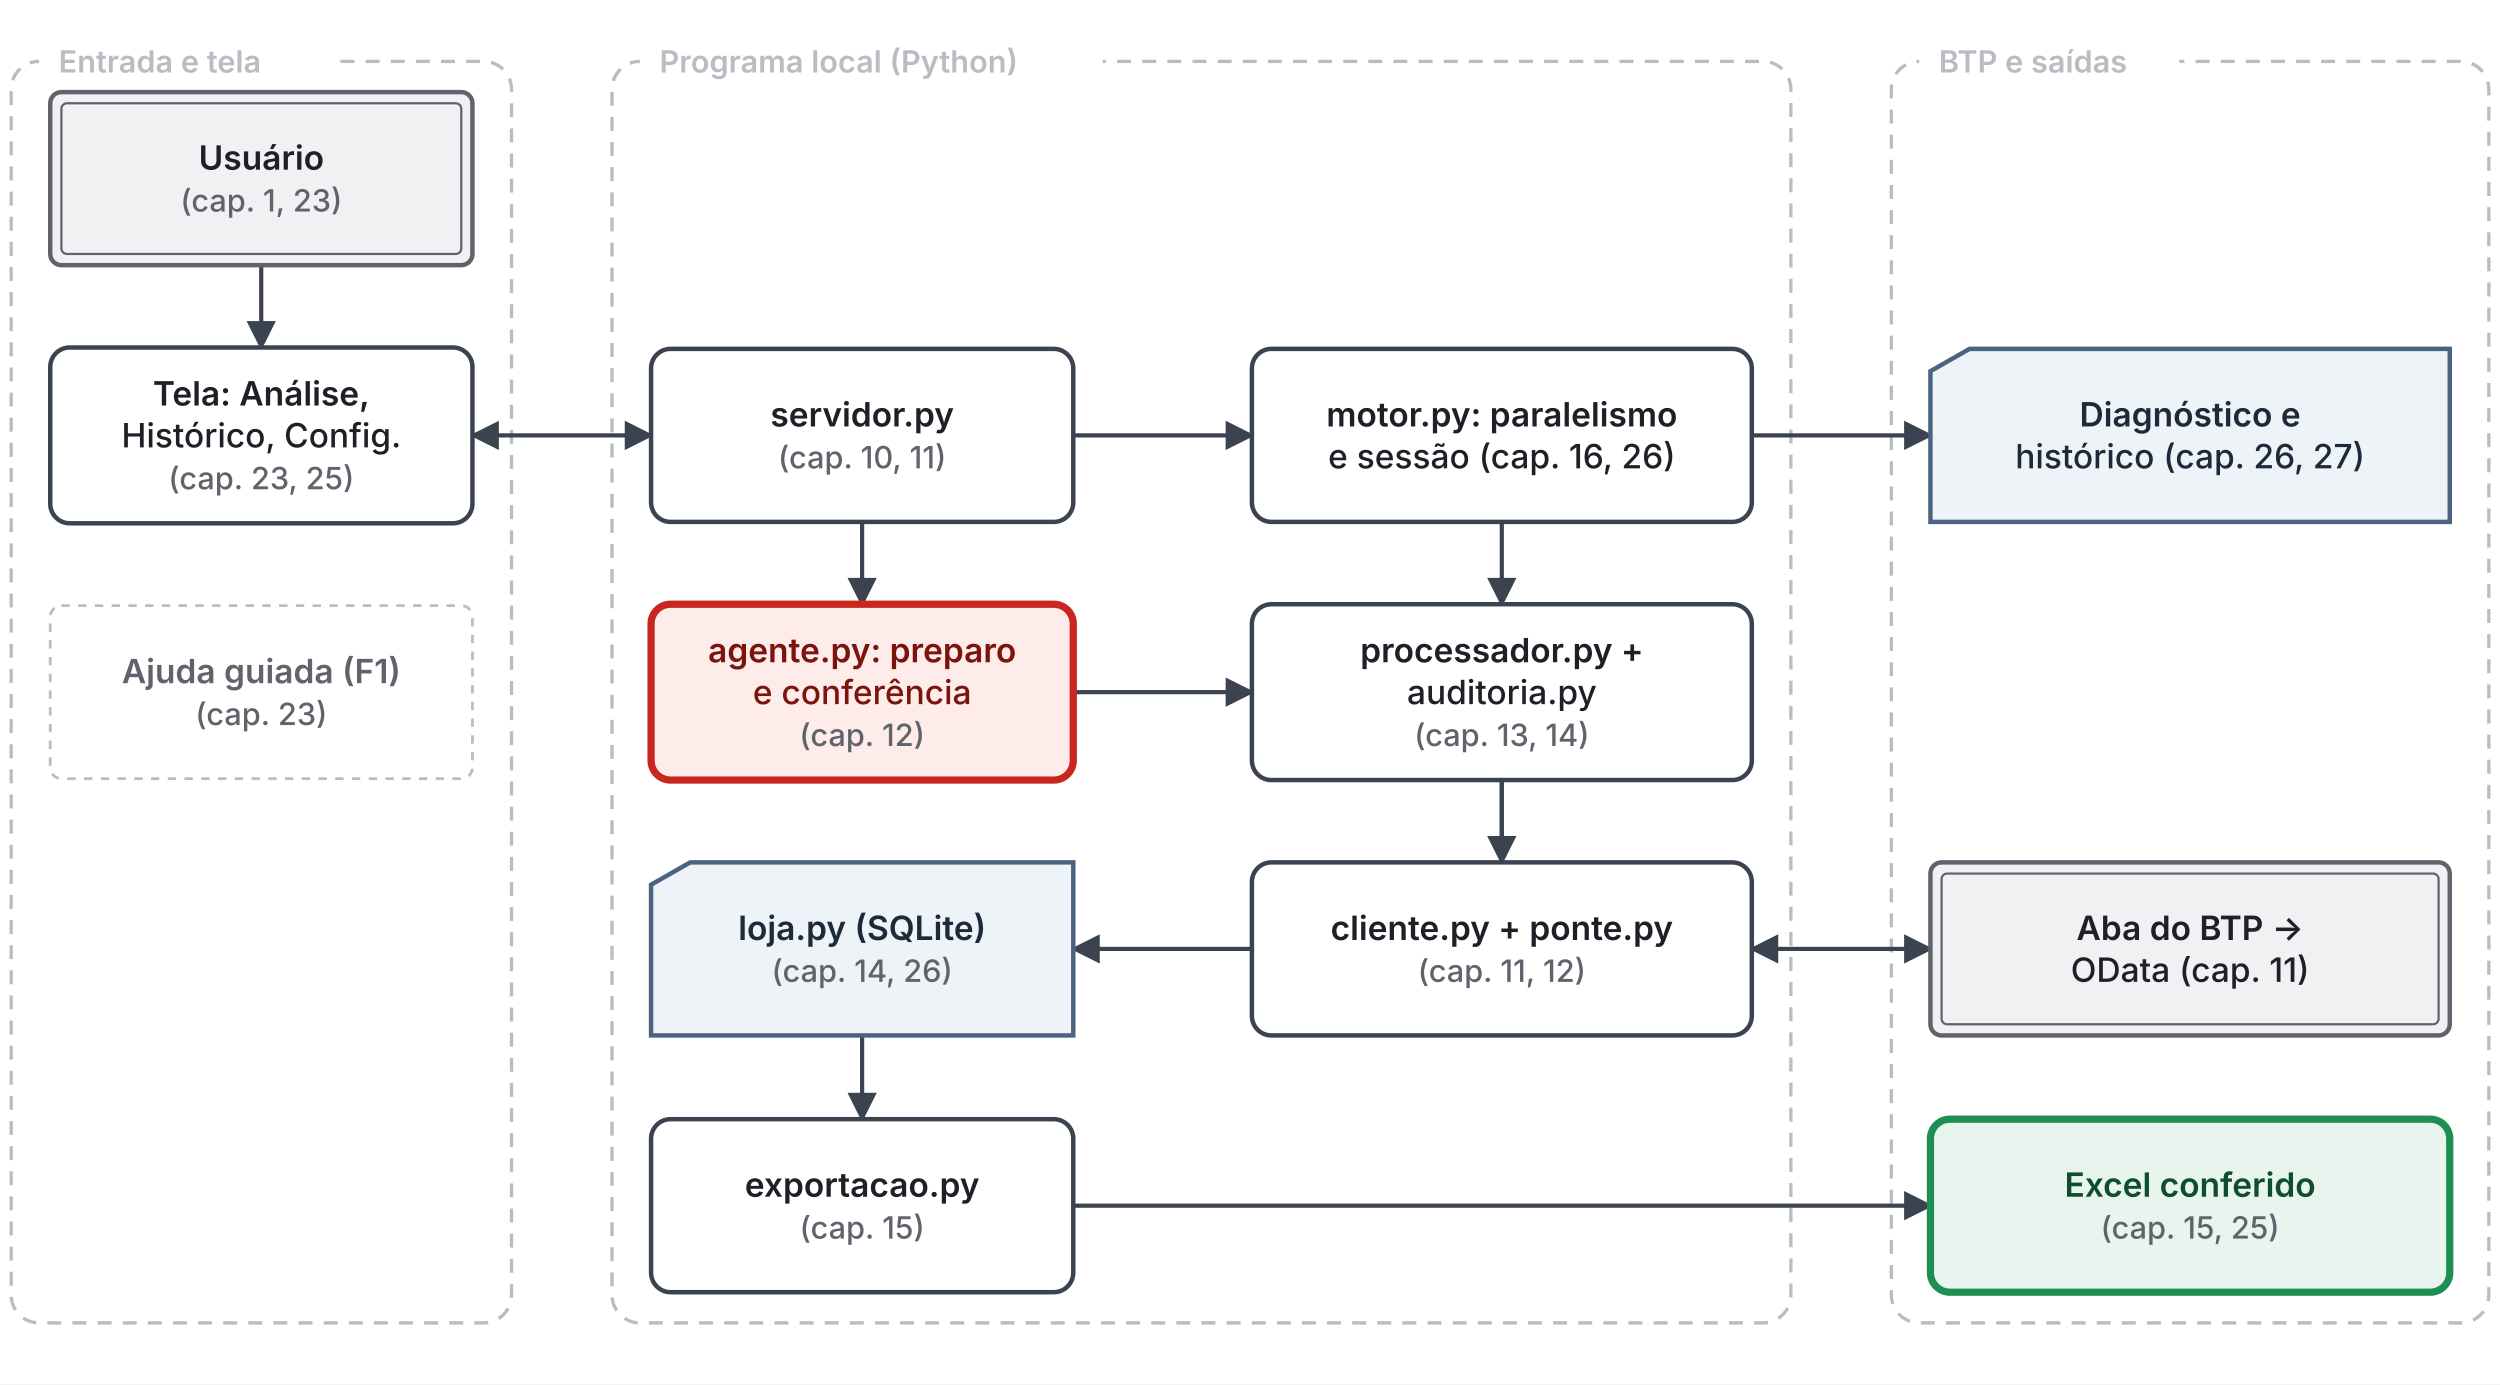
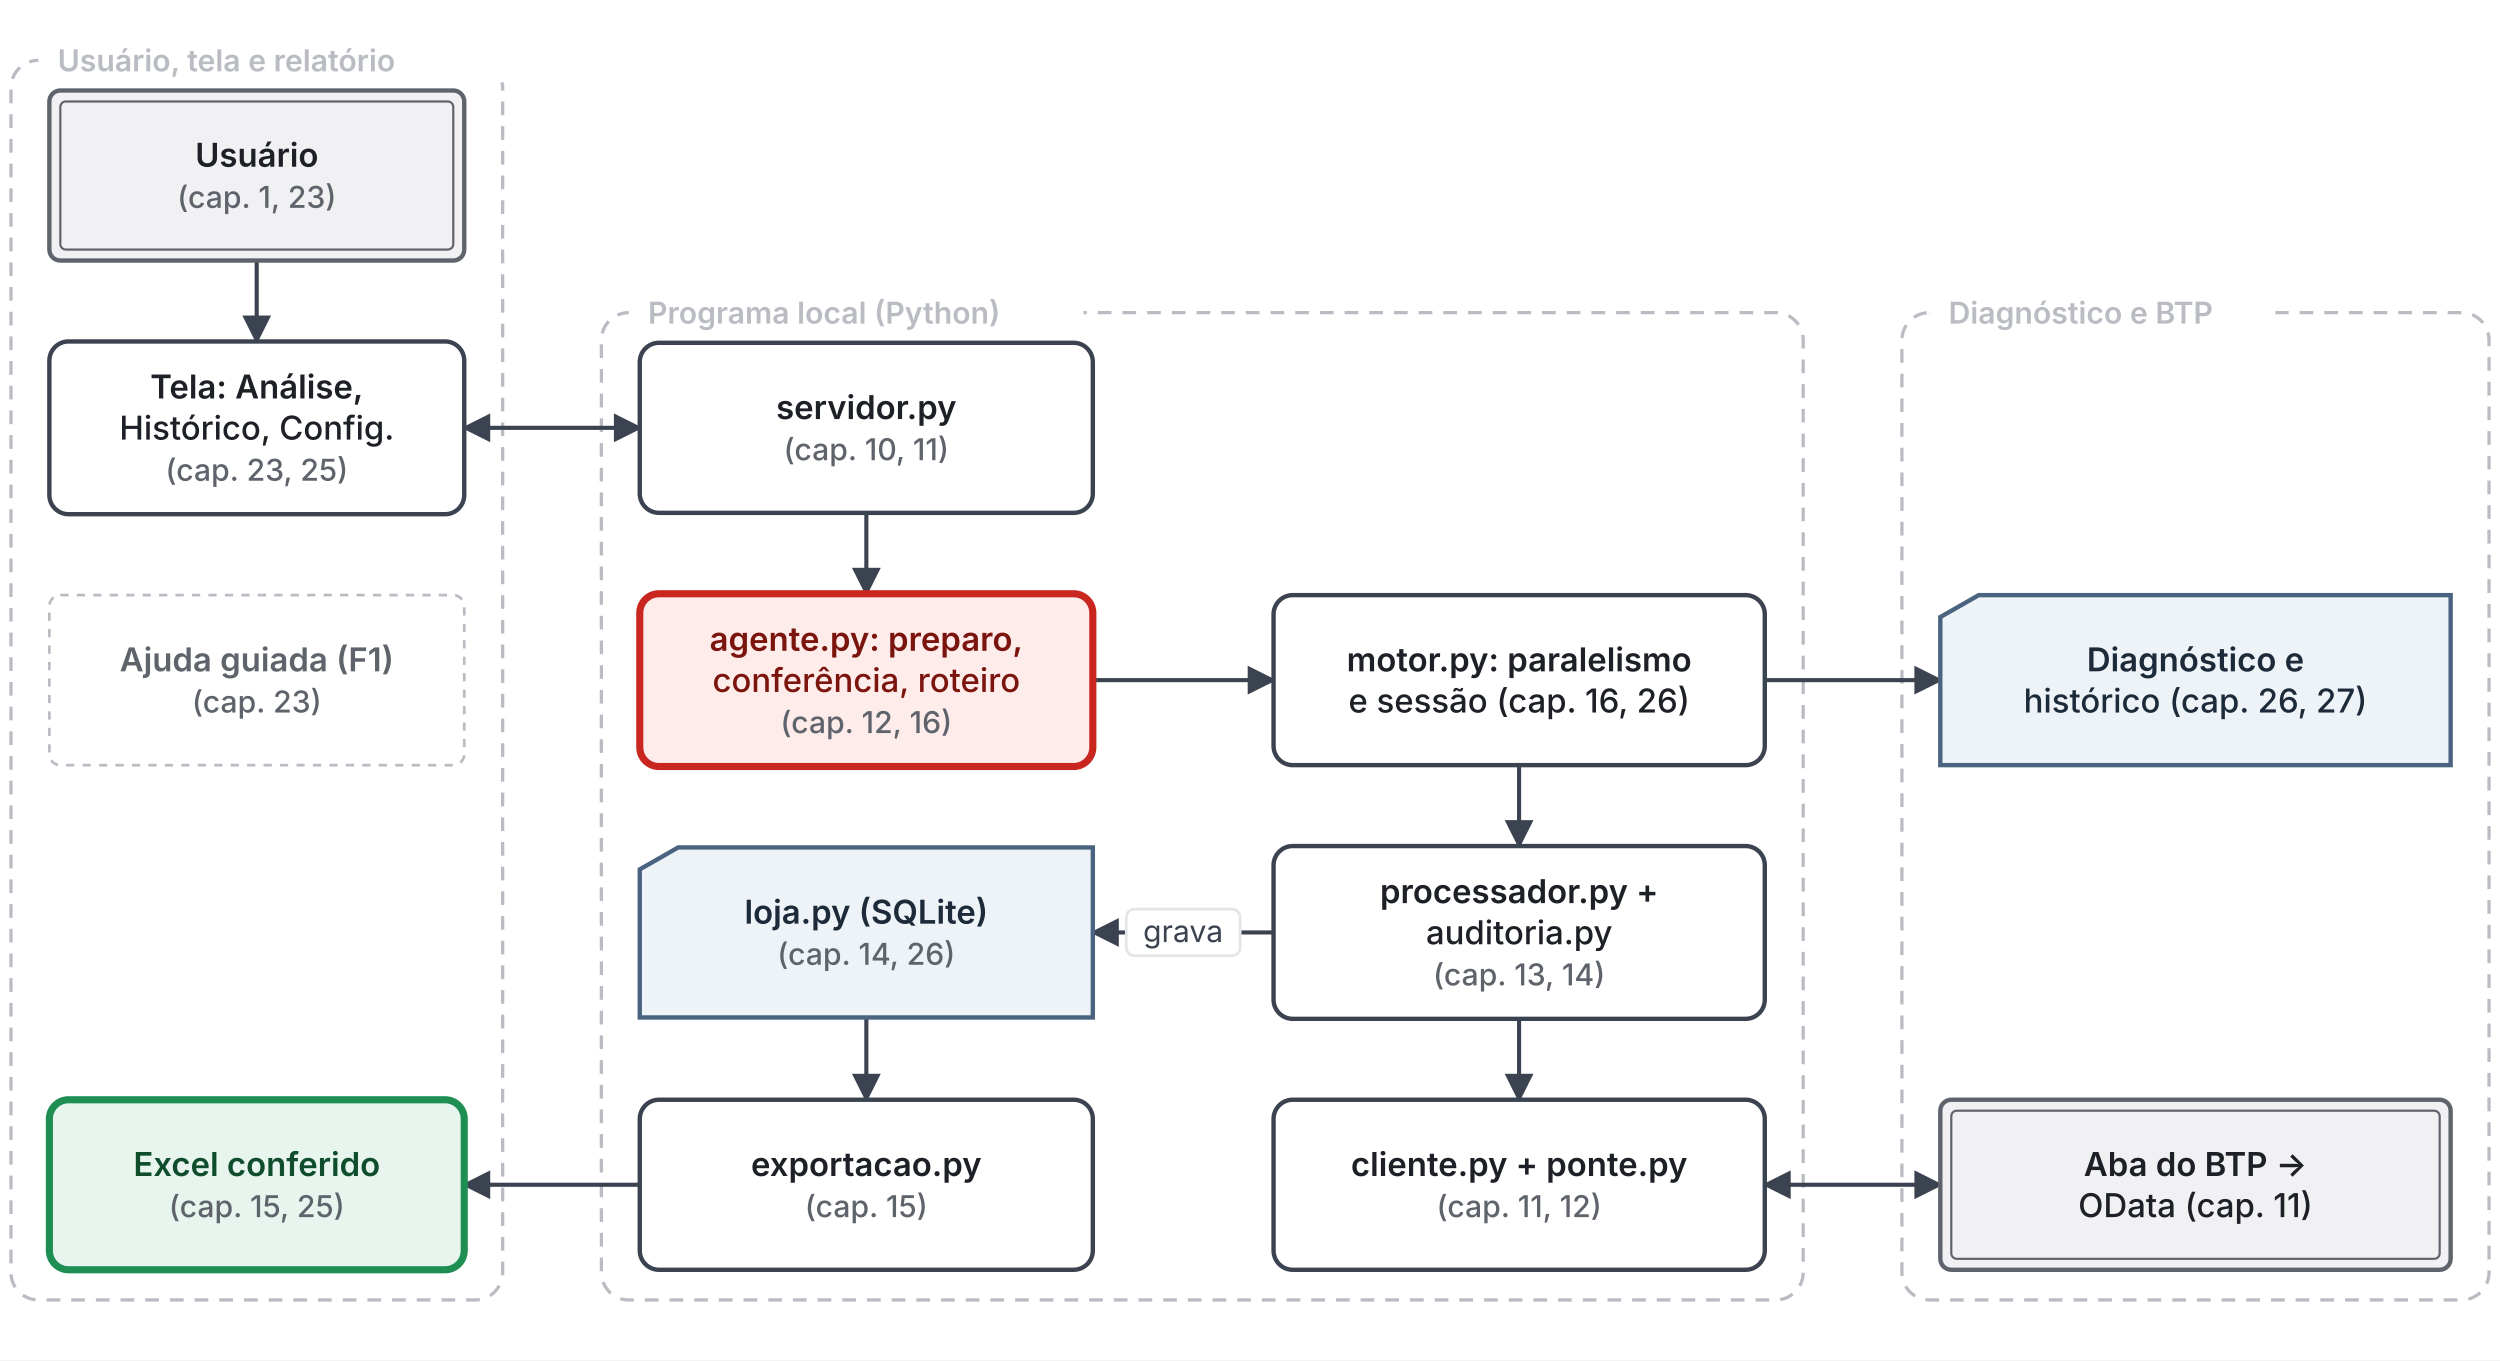
- <svg xmlns="http://www.w3.org/2000/svg" viewBox="0 0 895.76 496" width="895.76" height="496" role="img" aria-label="Mapa integrado do sistema (com os capítulos de referência)" font-family="Inter, 'DejaVu Sans', sans-serif">
+ <svg xmlns="http://www.w3.org/2000/svg" viewBox="0 0 911.58 496" width="911.58" height="496" role="img" aria-label="Mapa integrado do sistema (com os capítulos de referência)" font-family="Inter, 'DejaVu Sans', sans-serif">
  <defs>
    <marker id="pt" viewBox="0 0 10 10" refX="9" refY="5" markerWidth="7" markerHeight="7" orient="auto-start-reverse">
      <path d="M0,0 L10,5 L0,10 z" fill="#3B4250" />
    </marker>
    <marker id="pte" viewBox="0 0 10 10" refX="9" refY="5" markerWidth="7" markerHeight="7" orient="auto-start-reverse">
      <path d="M0,0 L10,5 L0,10 z" fill="#C21F14" />
    </marker>
  </defs>
-   <rect x="0" y="0" width="895.76" height="496" fill="#FFFFFF" />
+   <rect x="0" y="0" width="911.58" height="496" fill="#FFFFFF" />
  <rect x="4" y="22" width="179.28" height="452" rx="10" fill="none" stroke="#B9BCC2" stroke-dasharray="5 4" stroke-width="1.2" />
-   <rect x="14" y="14" width="106.4" height="16" fill="#FFFFFF" />
-   <text x="21" y="26" font-size="11" font-weight="600" fill="#B9BCC2">Entrada e tela</text>
-   <rect x="219.28" y="22" width="422.4" height="452" rx="10" fill="none" stroke="#B9BCC2" stroke-dasharray="5 4" stroke-width="1.2" />
-   <rect x="229.28" y="14" width="165.8" height="16" fill="#FFFFFF" />
-   <text x="236.28" y="26" font-size="11" font-weight="600" fill="#B9BCC2">Programa local (Python)</text>
-   <rect x="677.68" y="22" width="214.08" height="452" rx="10" fill="none" stroke="#B9BCC2" stroke-dasharray="5 4" stroke-width="1.2" />
-   <rect x="687.68" y="14" width="93.2" height="16" fill="#FFFFFF" />
-   <text x="694.68" y="26" font-size="11" font-weight="600" fill="#B9BCC2">BTP e saídas</text>
+   <rect x="14" y="14" width="179.0" height="16" fill="#FFFFFF" />
+   <text x="21" y="26" font-size="11" font-weight="600" fill="#B9BCC2">Usuário, tela e relatório</text>
+   <rect x="219.28" y="114" width="438.22" height="360" rx="10" fill="none" stroke="#B9BCC2" stroke-dasharray="5 4" stroke-width="1.2" />
+   <rect x="229.28" y="106" width="165.8" height="16" fill="#FFFFFF" />
+   <text x="236.28" y="118" font-size="11" font-weight="600" fill="#B9BCC2">Programa local (Python)</text>
+   <rect x="693.5" y="114" width="214.08" height="360" rx="10" fill="none" stroke="#B9BCC2" stroke-dasharray="5 4" stroke-width="1.2" />
+   <rect x="703.5" y="106" width="126.2" height="16" fill="#FFFFFF" />
+   <text x="710.5" y="118" font-size="11" font-weight="600" fill="#B9BCC2">Diagnóstico e BTP</text>
  <path d="M93.6,95.0 L93.6,124.5" fill="none" stroke="#3B4250" stroke-width="1.5" marker-end="url(#pt)" />
  <path d="M169.3,156.0 L233.3,156.0" fill="none" stroke="#3B4250" stroke-width="1.5" marker-start="url(#pt)" marker-end="url(#pt)" />
-   <path d="M308.9,187.0 L308.9,216.5" fill="none" stroke="#3B4250" stroke-width="1.5" marker-end="url(#pt)" />
-   <path d="M384.6,248.0 L448.6,248.0" fill="none" stroke="#3B4250" stroke-width="1.5" marker-end="url(#pt)" />
-   <path d="M384.6,156.0 L448.6,156.0" fill="none" stroke="#3B4250" stroke-width="1.5" marker-end="url(#pt)" />
-   <path d="M538.1,187.0 L538.1,216.5" fill="none" stroke="#3B4250" stroke-width="1.5" marker-end="url(#pt)" />
-   <path d="M538.1,279.5 L538.1,309.0" fill="none" stroke="#3B4250" stroke-width="1.5" marker-end="url(#pt)" />
-   <path d="M627.7,340.0 L691.7,340.0" fill="none" stroke="#3B4250" stroke-width="1.5" marker-start="url(#pt)" marker-end="url(#pt)" />
-   <path d="M538.1,279.5 L538.1,340.0 L384.6,340.0" fill="none" stroke="#3B4250" stroke-width="1.5" marker-end="url(#pt)" />
-   <path d="M308.9,371.0 L308.9,401.0" fill="none" stroke="#3B4250" stroke-width="1.5" marker-end="url(#pt)" />
-   <path d="M384.6,432.0 L691.7,432.0" fill="none" stroke="#3B4250" stroke-width="1.5" marker-end="url(#pt)" />
-   <path d="M627.7,156.0 L691.7,156.0" fill="none" stroke="#3B4250" stroke-width="1.5" marker-end="url(#pt)" />
+   <path d="M315.9,187.0 L315.9,216.5" fill="none" stroke="#3B4250" stroke-width="1.5" marker-end="url(#pt)" />
+   <path d="M398.5,248.0 L464.4,248.0" fill="none" stroke="#3B4250" stroke-width="1.5" marker-end="url(#pt)" />
+   <path d="M643.5,248.0 L707.5,248.0" fill="none" stroke="#3B4250" stroke-width="1.5" marker-end="url(#pt)" />
+   <path d="M553.9,279.0 L553.9,308.5" fill="none" stroke="#3B4250" stroke-width="1.5" marker-end="url(#pt)" />
+   <path d="M464.4,340.0 L398.5,340.0" fill="none" stroke="#3B4250" stroke-width="1.5" marker-end="url(#pt)" />
+   <rect x="410.7" y="331.5" width="41.5" height="17" rx="3" fill="#FFFFFF" stroke="#E4E5E8" />
+   <text x="431.4" y="343.5" font-size="11" text-anchor="middle" fill="#3B4250">grava</text>
+   <path d="M553.9,371.5 L553.9,401.0" fill="none" stroke="#3B4250" stroke-width="1.5" marker-end="url(#pt)" />
+   <path d="M643.5,432.0 L707.5,432.0" fill="none" stroke="#3B4250" stroke-width="1.5" marker-start="url(#pt)" marker-end="url(#pt)" />
+   <path d="M315.9,371.0 L315.9,401.0" fill="none" stroke="#3B4250" stroke-width="1.5" marker-end="url(#pt)" />
+   <path d="M233.3,432.0 L169.3,432.0" fill="none" stroke="#3B4250" stroke-width="1.5" marker-end="url(#pt)" />
  <rect x="18.0" y="33.0" width="151.28" height="62" rx="4" fill="#F1F1F3" stroke="#5F636B" stroke-width="1.6" />
  <rect x="22.0" y="37.0" width="143.28" height="54" rx="2" fill="none" stroke="#5F636B" stroke-width="0.8" />
  <text x="93.64" y="60.8" font-size="12" font-weight="600" text-anchor="middle" fill="#1D2026">Usuário</text>
  <text x="93.64" y="75.8" font-size="11" font-weight="500" text-anchor="middle" fill="#5F636B">(cap. 1, 23)</text>
  <rect x="18.0" y="124.5" width="151.28" height="63" rx="7" fill="#FFFFFF" stroke="#3B4250" stroke-width="1.6" />
  <text x="93.64" y="145.3" font-size="12" font-weight="600" text-anchor="middle" fill="#1D2026">Tela: Análise,</text>
  <text x="93.64" y="160.3" font-size="12" font-weight="500" text-anchor="middle" fill="#1D2026">Histórico, Config.</text>
  <text x="93.64" y="175.3" font-size="11" font-weight="500" text-anchor="middle" fill="#5F636B">(cap. 23, 25)</text>
  <rect x="18.0" y="217.0" width="151.28" height="62" rx="4" fill="#FFFFFF" stroke="#B9BCC2" stroke-width="1" stroke-dasharray="3 3" />
  <text x="93.64" y="244.8" font-size="12" font-weight="600" text-anchor="middle" fill="#5F636B">Ajuda guiada (F1)</text>
  <text x="93.64" y="259.8" font-size="11" font-weight="500" text-anchor="middle" fill="#5F636B">(cap. 23)</text>
-   <rect x="233.28" y="125.0" width="151.28" height="62" rx="7" fill="#FFFFFF" stroke="#3B4250" stroke-width="1.6" />
-   <text x="308.92" y="152.8" font-size="12" font-weight="600" text-anchor="middle" fill="#1D2026">servidor.py</text>
-   <text x="308.92" y="167.8" font-size="11" font-weight="500" text-anchor="middle" fill="#5F636B">(cap. 10, 11)</text>
-   <rect x="233.28" y="216.5" width="151.28" height="63" rx="7" fill="#FDECEA" stroke="#C8261E" stroke-width="2.6" />
-   <text x="308.92" y="237.3" font-size="12" font-weight="600" text-anchor="middle" fill="#7A140D">agente.py: preparo</text>
-   <text x="308.92" y="252.3" font-size="12" font-weight="500" text-anchor="middle" fill="#7A140D">e conferência</text>
-   <text x="308.92" y="267.3" font-size="11" font-weight="500" text-anchor="middle" fill="#5F636B">(cap. 12)</text>
-   <rect x="448.56" y="125.0" width="179.12" height="62" rx="7" fill="#FFFFFF" stroke="#3B4250" stroke-width="1.6" />
-   <text x="538.12" y="152.8" font-size="12" font-weight="600" text-anchor="middle" fill="#1D2026">motor.py: paralelismo</text>
-   <text x="538.12" y="167.8" font-size="12" font-weight="500" text-anchor="middle" fill="#1D2026">e sessão (cap. 16, 26)</text>
-   <rect x="448.56" y="216.5" width="179.12" height="63" rx="7" fill="#FFFFFF" stroke="#3B4250" stroke-width="1.6" />
-   <text x="538.12" y="237.3" font-size="12" font-weight="600" text-anchor="middle" fill="#1D2026">processador.py +</text>
-   <text x="538.12" y="252.3" font-size="12" font-weight="500" text-anchor="middle" fill="#1D2026">auditoria.py</text>
-   <text x="538.12" y="267.3" font-size="11" font-weight="500" text-anchor="middle" fill="#5F636B">(cap. 13, 14)</text>
-   <rect x="448.56" y="309.0" width="179.12" height="62" rx="7" fill="#FFFFFF" stroke="#3B4250" stroke-width="1.6" />
-   <text x="538.12" y="336.8" font-size="12" font-weight="600" text-anchor="middle" fill="#1D2026">cliente.py + ponte.py</text>
-   <text x="538.12" y="351.8" font-size="11" font-weight="500" text-anchor="middle" fill="#5F636B">(cap. 11, 12)</text>
-   <path d="M233.28,317.0 L247.28,309.0 L384.56,309.0 L384.56,371.0 L233.28,371.0 Z" fill="#EEF3F8" stroke="#4A6380" stroke-width="1.6" />
-   <text x="308.92" y="336.8" font-size="12" font-weight="600" text-anchor="middle" fill="#1D2A3A">loja.py (SQLite)</text>
-   <text x="308.92" y="351.8" font-size="11" font-weight="500" text-anchor="middle" fill="#5F636B">(cap. 14, 26)</text>
-   <rect x="233.28" y="401.0" width="151.28" height="62" rx="7" fill="#FFFFFF" stroke="#3B4250" stroke-width="1.6" />
-   <text x="308.92" y="428.8" font-size="12" font-weight="600" text-anchor="middle" fill="#1D2026">exportacao.py</text>
-   <text x="308.92" y="443.8" font-size="11" font-weight="500" text-anchor="middle" fill="#5F636B">(cap. 15)</text>
-   <rect x="691.68" y="309.0" width="186.08" height="62" rx="4" fill="#F1F1F3" stroke="#5F636B" stroke-width="1.6" />
-   <rect x="695.68" y="313.0" width="178.08" height="54" rx="2" fill="none" stroke="#5F636B" stroke-width="0.8" />
-   <text x="784.72" y="336.8" font-size="12" font-weight="600" text-anchor="middle" fill="#1D2026">Aba do BTP →</text>
-   <text x="784.72" y="351.8" font-size="12" font-weight="500" text-anchor="middle" fill="#1D2026">OData (cap. 11)</text>
-   <rect x="691.68" y="401.0" width="186.08" height="62" rx="7" fill="#E7F5EE" stroke="#1E8E52" stroke-width="2.6" />
-   <text x="784.72" y="428.8" font-size="12" font-weight="600" text-anchor="middle" fill="#0F4D2C">Excel conferido</text>
-   <text x="784.72" y="443.8" font-size="11" font-weight="500" text-anchor="middle" fill="#5F636B">(cap. 15, 25)</text>
-   <path d="M691.68,133.0 L705.68,125.0 L877.76,125.0 L877.76,187.0 L691.68,187.0 Z" fill="#EEF3F8" stroke="#4A6380" stroke-width="1.6" />
-   <text x="784.72" y="152.8" font-size="12" font-weight="600" text-anchor="middle" fill="#1D2A3A">Diagnóstico e</text>
-   <text x="784.72" y="167.8" font-size="12" font-weight="500" text-anchor="middle" fill="#1D2A3A">histórico (cap. 26, 27)</text>
+   <rect x="18.0" y="401.0" width="151.28" height="62" rx="7" fill="#E7F5EE" stroke="#1E8E52" stroke-width="2.6" />
+   <text x="93.64" y="428.8" font-size="12" font-weight="600" text-anchor="middle" fill="#0F4D2C">Excel conferido</text>
+   <text x="93.64" y="443.8" font-size="11" font-weight="500" text-anchor="middle" fill="#5F636B">(cap. 15, 25)</text>
+   <rect x="233.28" y="125.0" width="165.2" height="62" rx="7" fill="#FFFFFF" stroke="#3B4250" stroke-width="1.6" />
+   <text x="315.88" y="152.8" font-size="12" font-weight="600" text-anchor="middle" fill="#1D2026">servidor.py</text>
+   <text x="315.88" y="167.8" font-size="11" font-weight="500" text-anchor="middle" fill="#5F636B">(cap. 10, 11)</text>
+   <rect x="233.28" y="216.5" width="165.2" height="63" rx="7" fill="#FDECEA" stroke="#C8261E" stroke-width="2.6" />
+   <text x="315.88" y="237.3" font-size="12" font-weight="600" text-anchor="middle" fill="#7A140D">agente.py: preparo,</text>
+   <text x="315.88" y="252.3" font-size="12" font-weight="500" text-anchor="middle" fill="#7A140D">conferência, roteiro</text>
+   <text x="315.88" y="267.3" font-size="11" font-weight="500" text-anchor="middle" fill="#5F636B">(cap. 12, 16)</text>
+   <path d="M233.28,317.0 L247.28,309.0 L398.48,309.0 L398.48,371.0 L233.28,371.0 Z" fill="#EEF3F8" stroke="#4A6380" stroke-width="1.6" />
+   <text x="315.88" y="336.8" font-size="12" font-weight="600" text-anchor="middle" fill="#1D2A3A">loja.py (SQLite)</text>
+   <text x="315.88" y="351.8" font-size="11" font-weight="500" text-anchor="middle" fill="#5F636B">(cap. 14, 26)</text>
+   <rect x="233.28" y="401.0" width="165.2" height="62" rx="7" fill="#FFFFFF" stroke="#3B4250" stroke-width="1.6" />
+   <text x="315.88" y="428.8" font-size="12" font-weight="600" text-anchor="middle" fill="#1D2026">exportacao.py</text>
+   <text x="315.88" y="443.8" font-size="11" font-weight="500" text-anchor="middle" fill="#5F636B">(cap. 15)</text>
+   <rect x="464.38" y="217.0" width="179.12" height="62" rx="7" fill="#FFFFFF" stroke="#3B4250" stroke-width="1.6" />
+   <text x="553.94" y="244.8" font-size="12" font-weight="600" text-anchor="middle" fill="#1D2026">motor.py: paralelismo</text>
+   <text x="553.94" y="259.8" font-size="12" font-weight="500" text-anchor="middle" fill="#1D2026">e sessão (cap. 16, 26)</text>
+   <rect x="464.38" y="308.5" width="179.12" height="63" rx="7" fill="#FFFFFF" stroke="#3B4250" stroke-width="1.6" />
+   <text x="553.94" y="329.3" font-size="12" font-weight="600" text-anchor="middle" fill="#1D2026">processador.py +</text>
+   <text x="553.94" y="344.3" font-size="12" font-weight="500" text-anchor="middle" fill="#1D2026">auditoria.py</text>
+   <text x="553.94" y="359.3" font-size="11" font-weight="500" text-anchor="middle" fill="#5F636B">(cap. 13, 14)</text>
+   <rect x="464.38" y="401.0" width="179.12" height="62" rx="7" fill="#FFFFFF" stroke="#3B4250" stroke-width="1.6" />
+   <text x="553.94" y="428.8" font-size="12" font-weight="600" text-anchor="middle" fill="#1D2026">cliente.py + ponte.py</text>
+   <text x="553.94" y="443.8" font-size="11" font-weight="500" text-anchor="middle" fill="#5F636B">(cap. 11, 12)</text>
+   <path d="M707.5,225.0 L721.5,217.0 L893.58,217.0 L893.58,279.0 L707.5,279.0 Z" fill="#EEF3F8" stroke="#4A6380" stroke-width="1.6" />
+   <text x="800.54" y="244.8" font-size="12" font-weight="600" text-anchor="middle" fill="#1D2A3A">Diagnóstico e</text>
+   <text x="800.54" y="259.8" font-size="12" font-weight="500" text-anchor="middle" fill="#1D2A3A">histórico (cap. 26, 27)</text>
+   <rect x="707.5" y="401.0" width="186.08" height="62" rx="4" fill="#F1F1F3" stroke="#5F636B" stroke-width="1.6" />
+   <rect x="711.5" y="405.0" width="178.08" height="54" rx="2" fill="none" stroke="#5F636B" stroke-width="0.8" />
+   <text x="800.54" y="428.8" font-size="12" font-weight="600" text-anchor="middle" fill="#1D2026">Aba do BTP →</text>
+   <text x="800.54" y="443.8" font-size="12" font-weight="500" text-anchor="middle" fill="#1D2026">OData (cap. 11)</text>
</svg>
